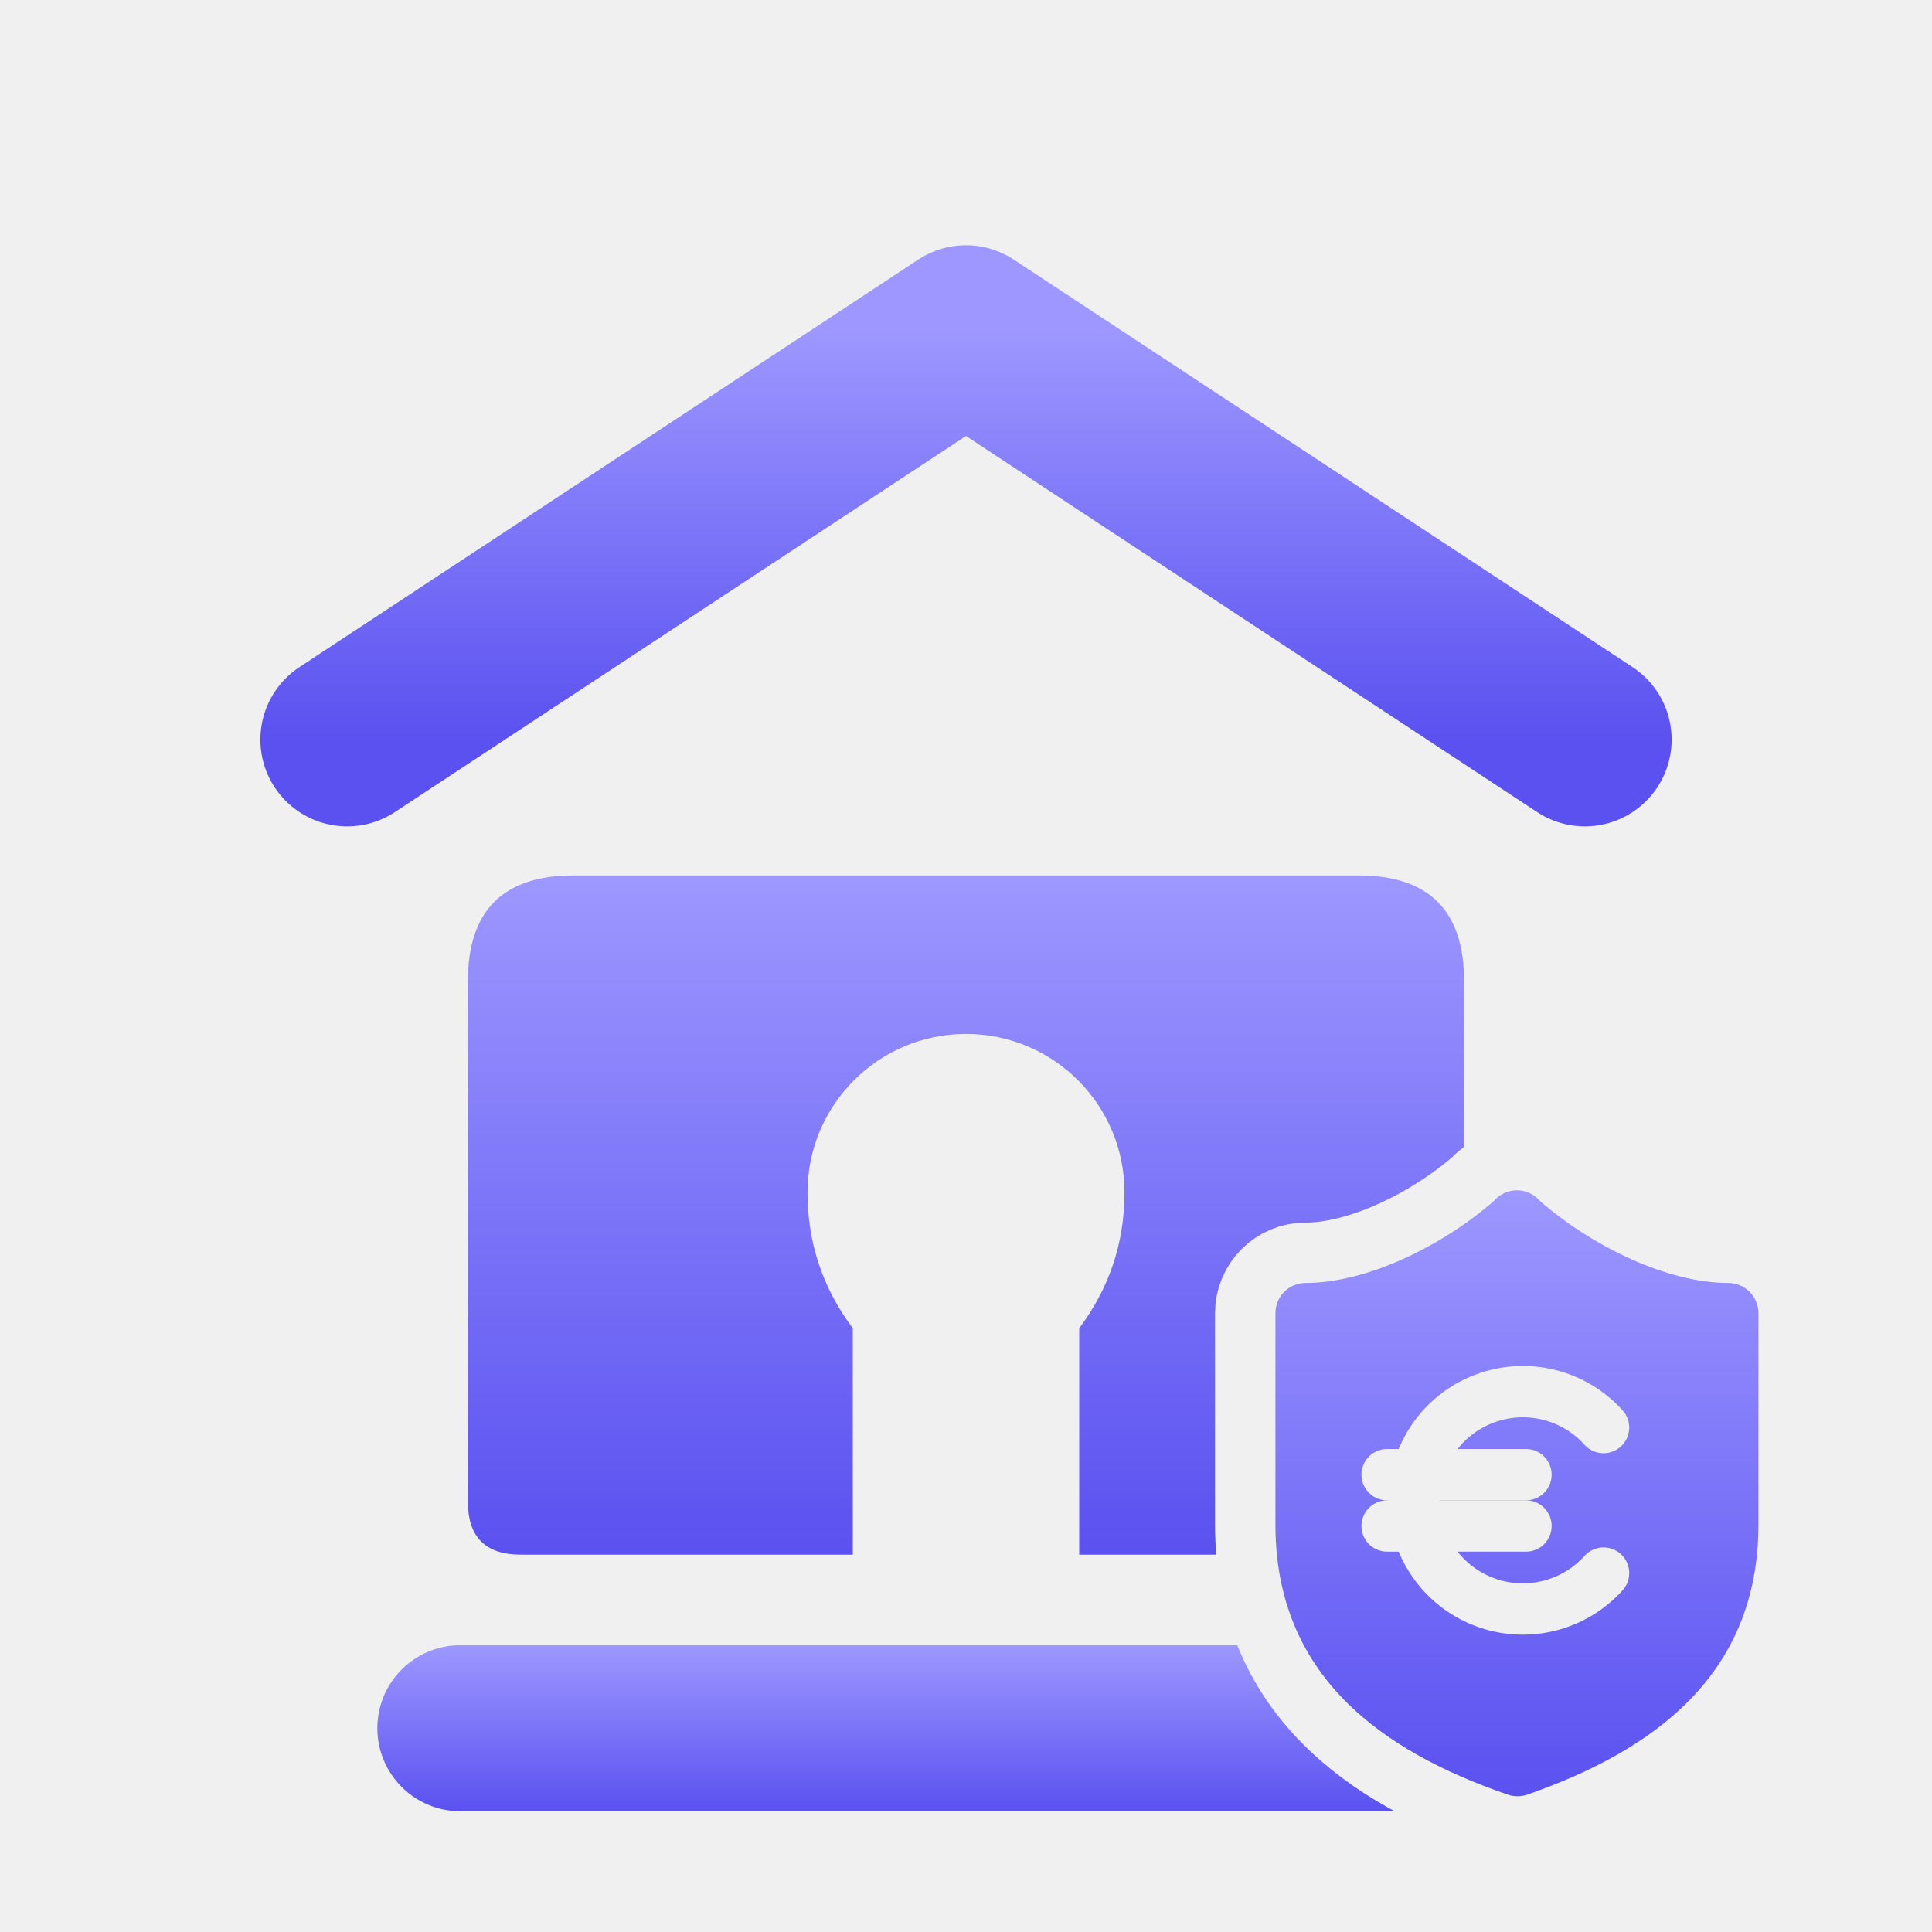
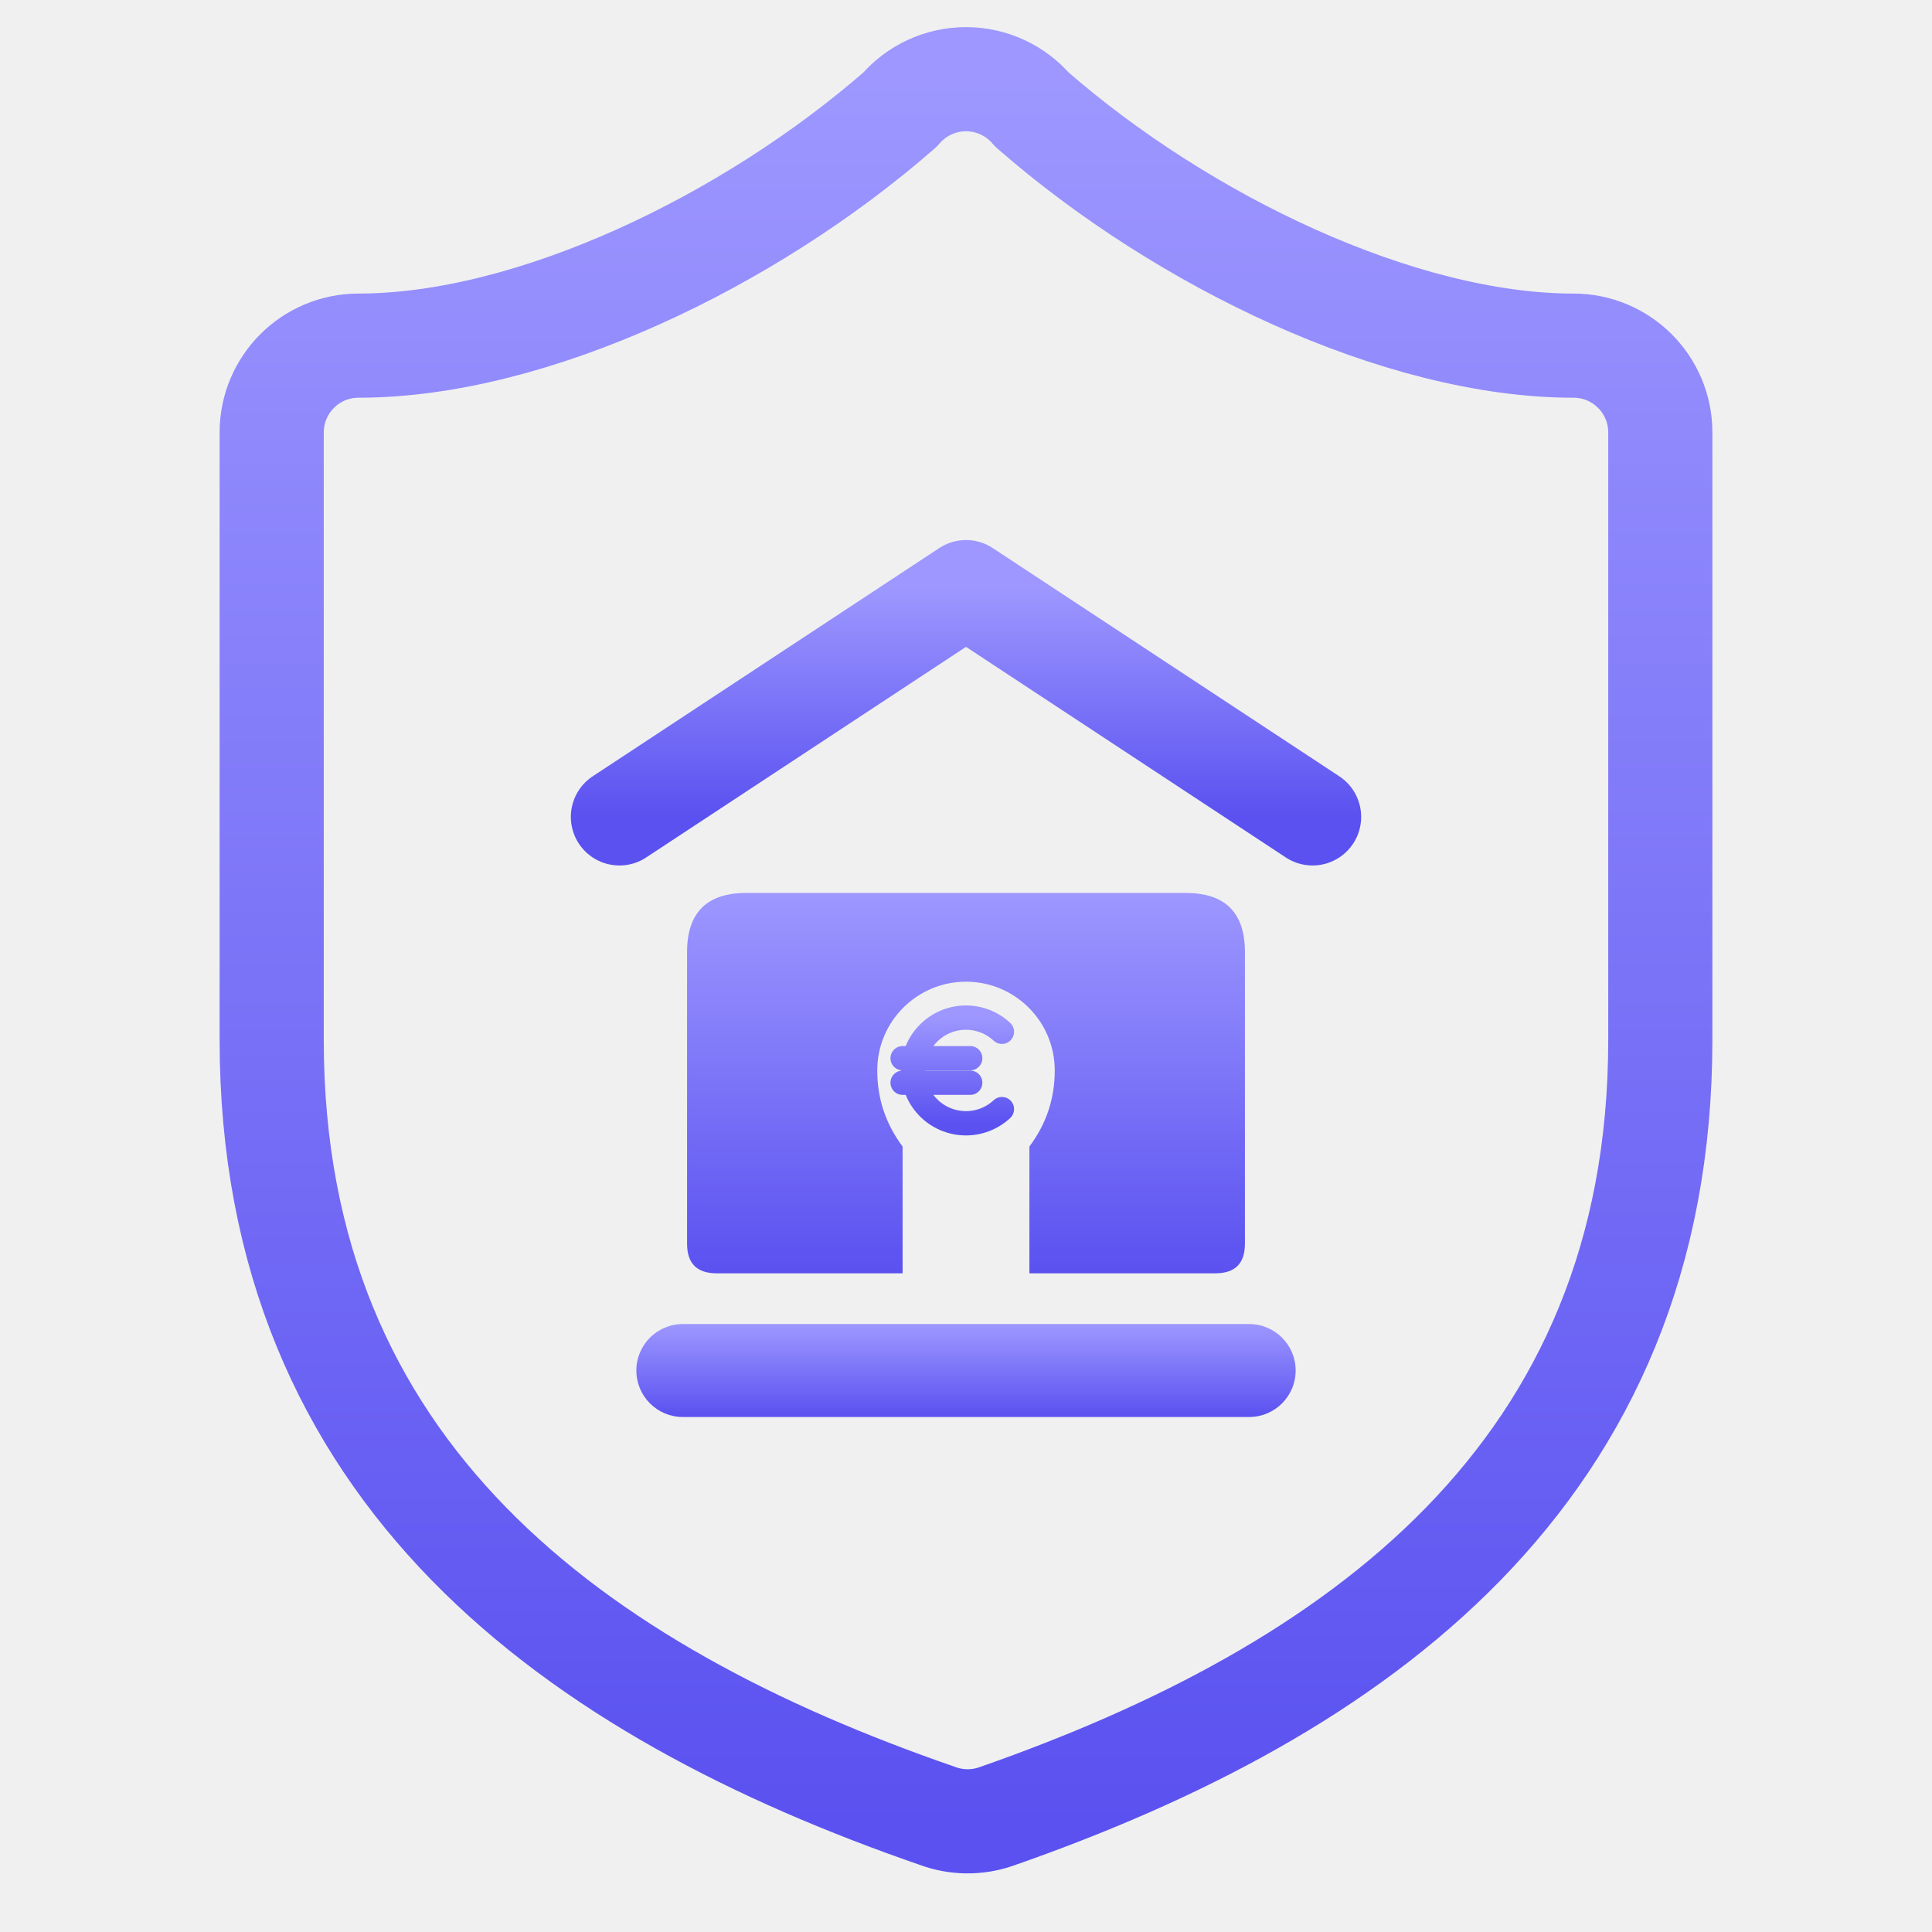
<svg xmlns="http://www.w3.org/2000/svg" viewBox="0 0 512 512" role="img" aria-label="Oikonomia logo">
  <defs>
    <linearGradient id="oik" x1="0" y1="0" x2="0" y2="1">
      <stop offset="0" stop-color="#9d97ff" />
      <stop offset="1" stop-color="#5a51f0" />
    </linearGradient>
-     <mask id="house-gap">
-       <rect width="512" height="512" fill="white" />
-       <g transform="translate(306 300) scale(8)">
-         <path fill="black" stroke="black" stroke-width="4" stroke-linejoin="round" d="M20 13c0 5-3.5 7.5-7.66 8.95a1 1 0 0 1-.67-.01C7.5 20.5 4 18 4 13V6a1 1 0 0 1 1-1c2 0 4.5-1.2 6.24-2.72a1 1 0 0 1 1.52 0C14.5 3.8 17 5 19 5a1 1 0 0 1 1 1z" />
-       </g>
-     </mask>
-     <mask id="euro-cut">
-       <rect width="512" height="512" fill="white" />
-       <g transform="translate(306 300) scale(8)" fill="none" stroke="black" stroke-width="1.7" stroke-linecap="round">
-         <path d="M 14.87 9.79 A 3.6 3.6 0 1 0 14.87 14.61" />
-         <path d="M 7.7 11.35 H 12.3" />
-         <path d="M 7.7 13.05 H 12.3" />
-       </g>
-     </mask>
  </defs>
-   <g mask="url(#house-gap)">
+   <g transform="translate(-20 -23.4) scale(23)">
+     <path fill="none" stroke="url(#oik)" stroke-width="1.2" stroke-linecap="round" stroke-linejoin="round" d="M20 13c0 5-3.5 7.5-7.66 8.95a1 1 0 0 1-.67-.01C7.5 20.5 4 18 4 13V6a1 1 0 0 1 1-1c2 0 4.5-1.2 6.24-2.72a1 1 0 0 1 1.52 0C14.5 3.8 17 5 19 5a1 1 0 0 1 1 1z" />
+   </g>
+   <g transform="translate(256 240) scale(0.56) translate(-256 -238)">
    <path d="M 92 196 L 256 88 L 420 196" fill="none" stroke="url(#oik)" stroke-width="46" stroke-linecap="round" stroke-linejoin="round" />
    <path fill-rule="evenodd" fill="url(#oik)" d="       M 152 232       L 360 232       Q 388 232 388 260       L 388 398       Q 388 412 374 412       L 286 412       L 286 352       Q 298 336 298 316       A 42 42 0 1 0 214 316       Q 214 336 226 352       L 226 412       L 138 412       Q 124 412 124 398       L 124 260       Q 124 232 152 232       Z" />
    <rect x="100" y="436" width="312" height="44" rx="22" fill="url(#oik)" />
-   </g>
-   <g mask="url(#euro-cut)">
-     <g transform="translate(306 300) scale(8)">
-       <path fill="url(#oik)" d="M20 13c0 5-3.5 7.5-7.66 8.95a1 1 0 0 1-.67-.01C7.5 20.5 4 18 4 13V6a1 1 0 0 1 1-1c2 0 4.5-1.2 6.24-2.72a1 1 0 0 1 1.52 0C14.5 3.8 17 5 19 5a1 1 0 0 1 1 1z" />
-     </g>
+     <path fill="none" stroke="url(#oik)" stroke-width="11.5" stroke-linecap="round" d="M 273 297.7 A 25 25 0 1 0 273 334.3 M 226 310.2 H 258 M 226 321.8 H 258" />
  </g>
</svg>
